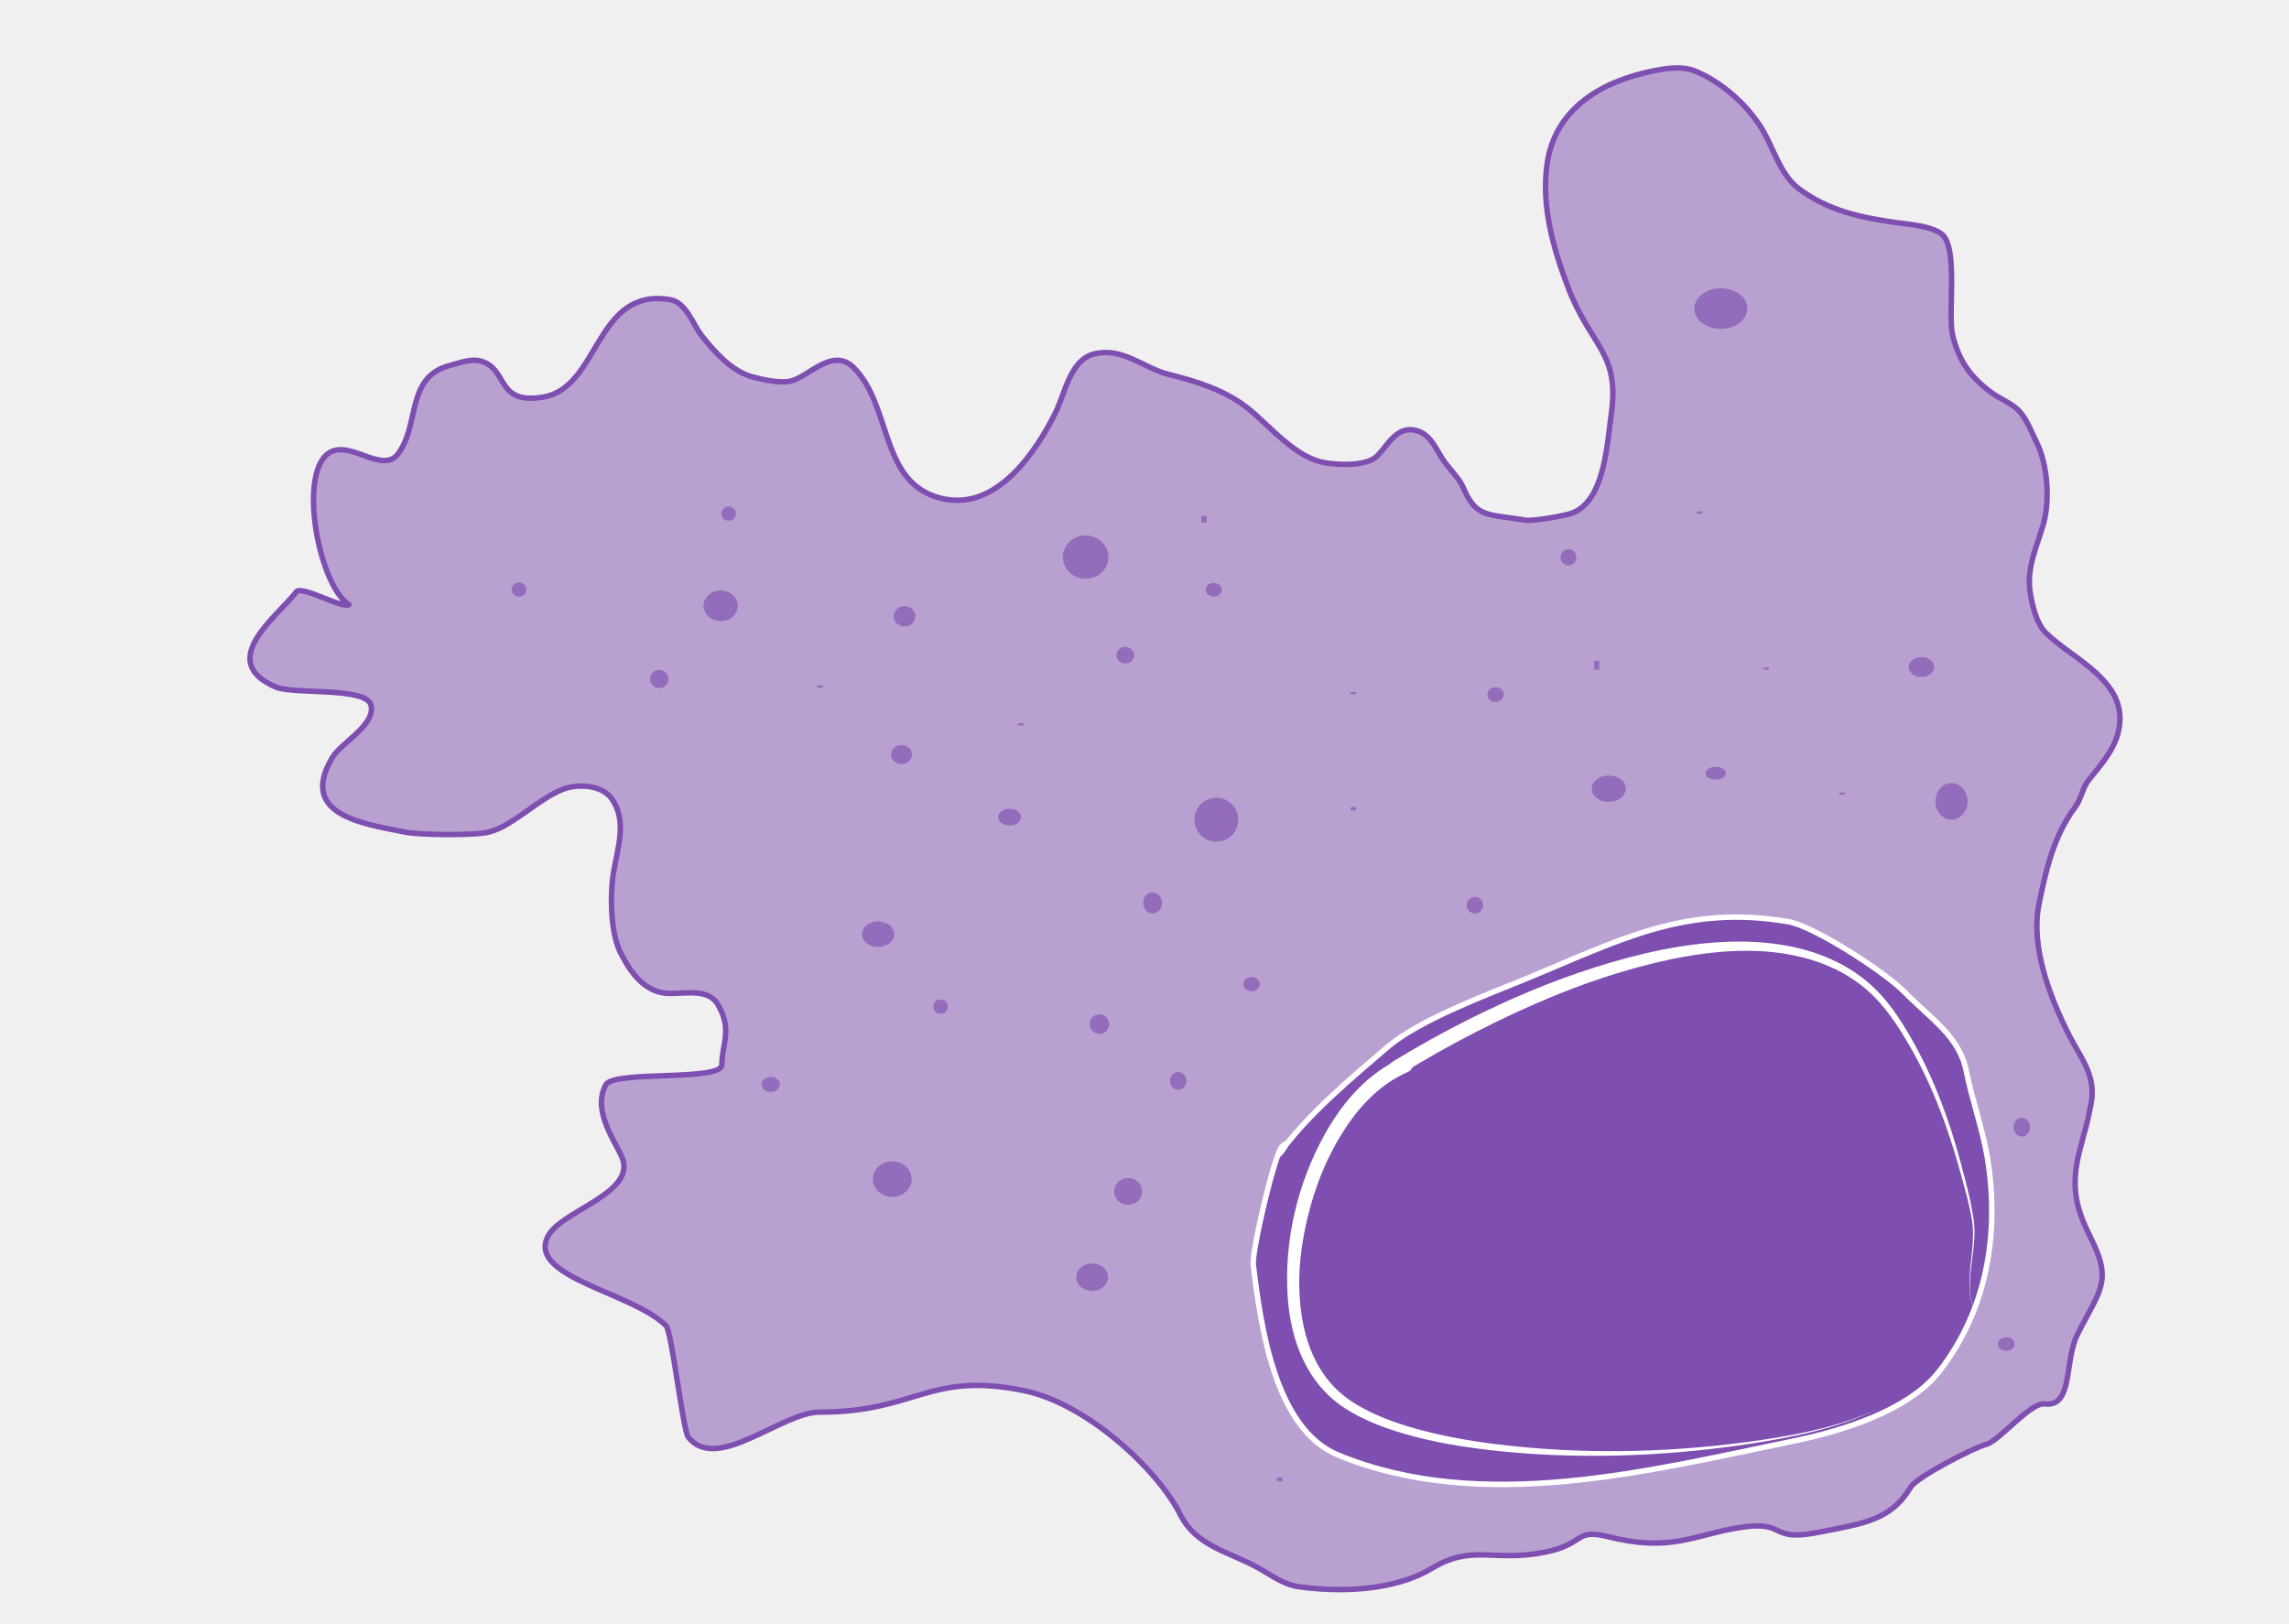
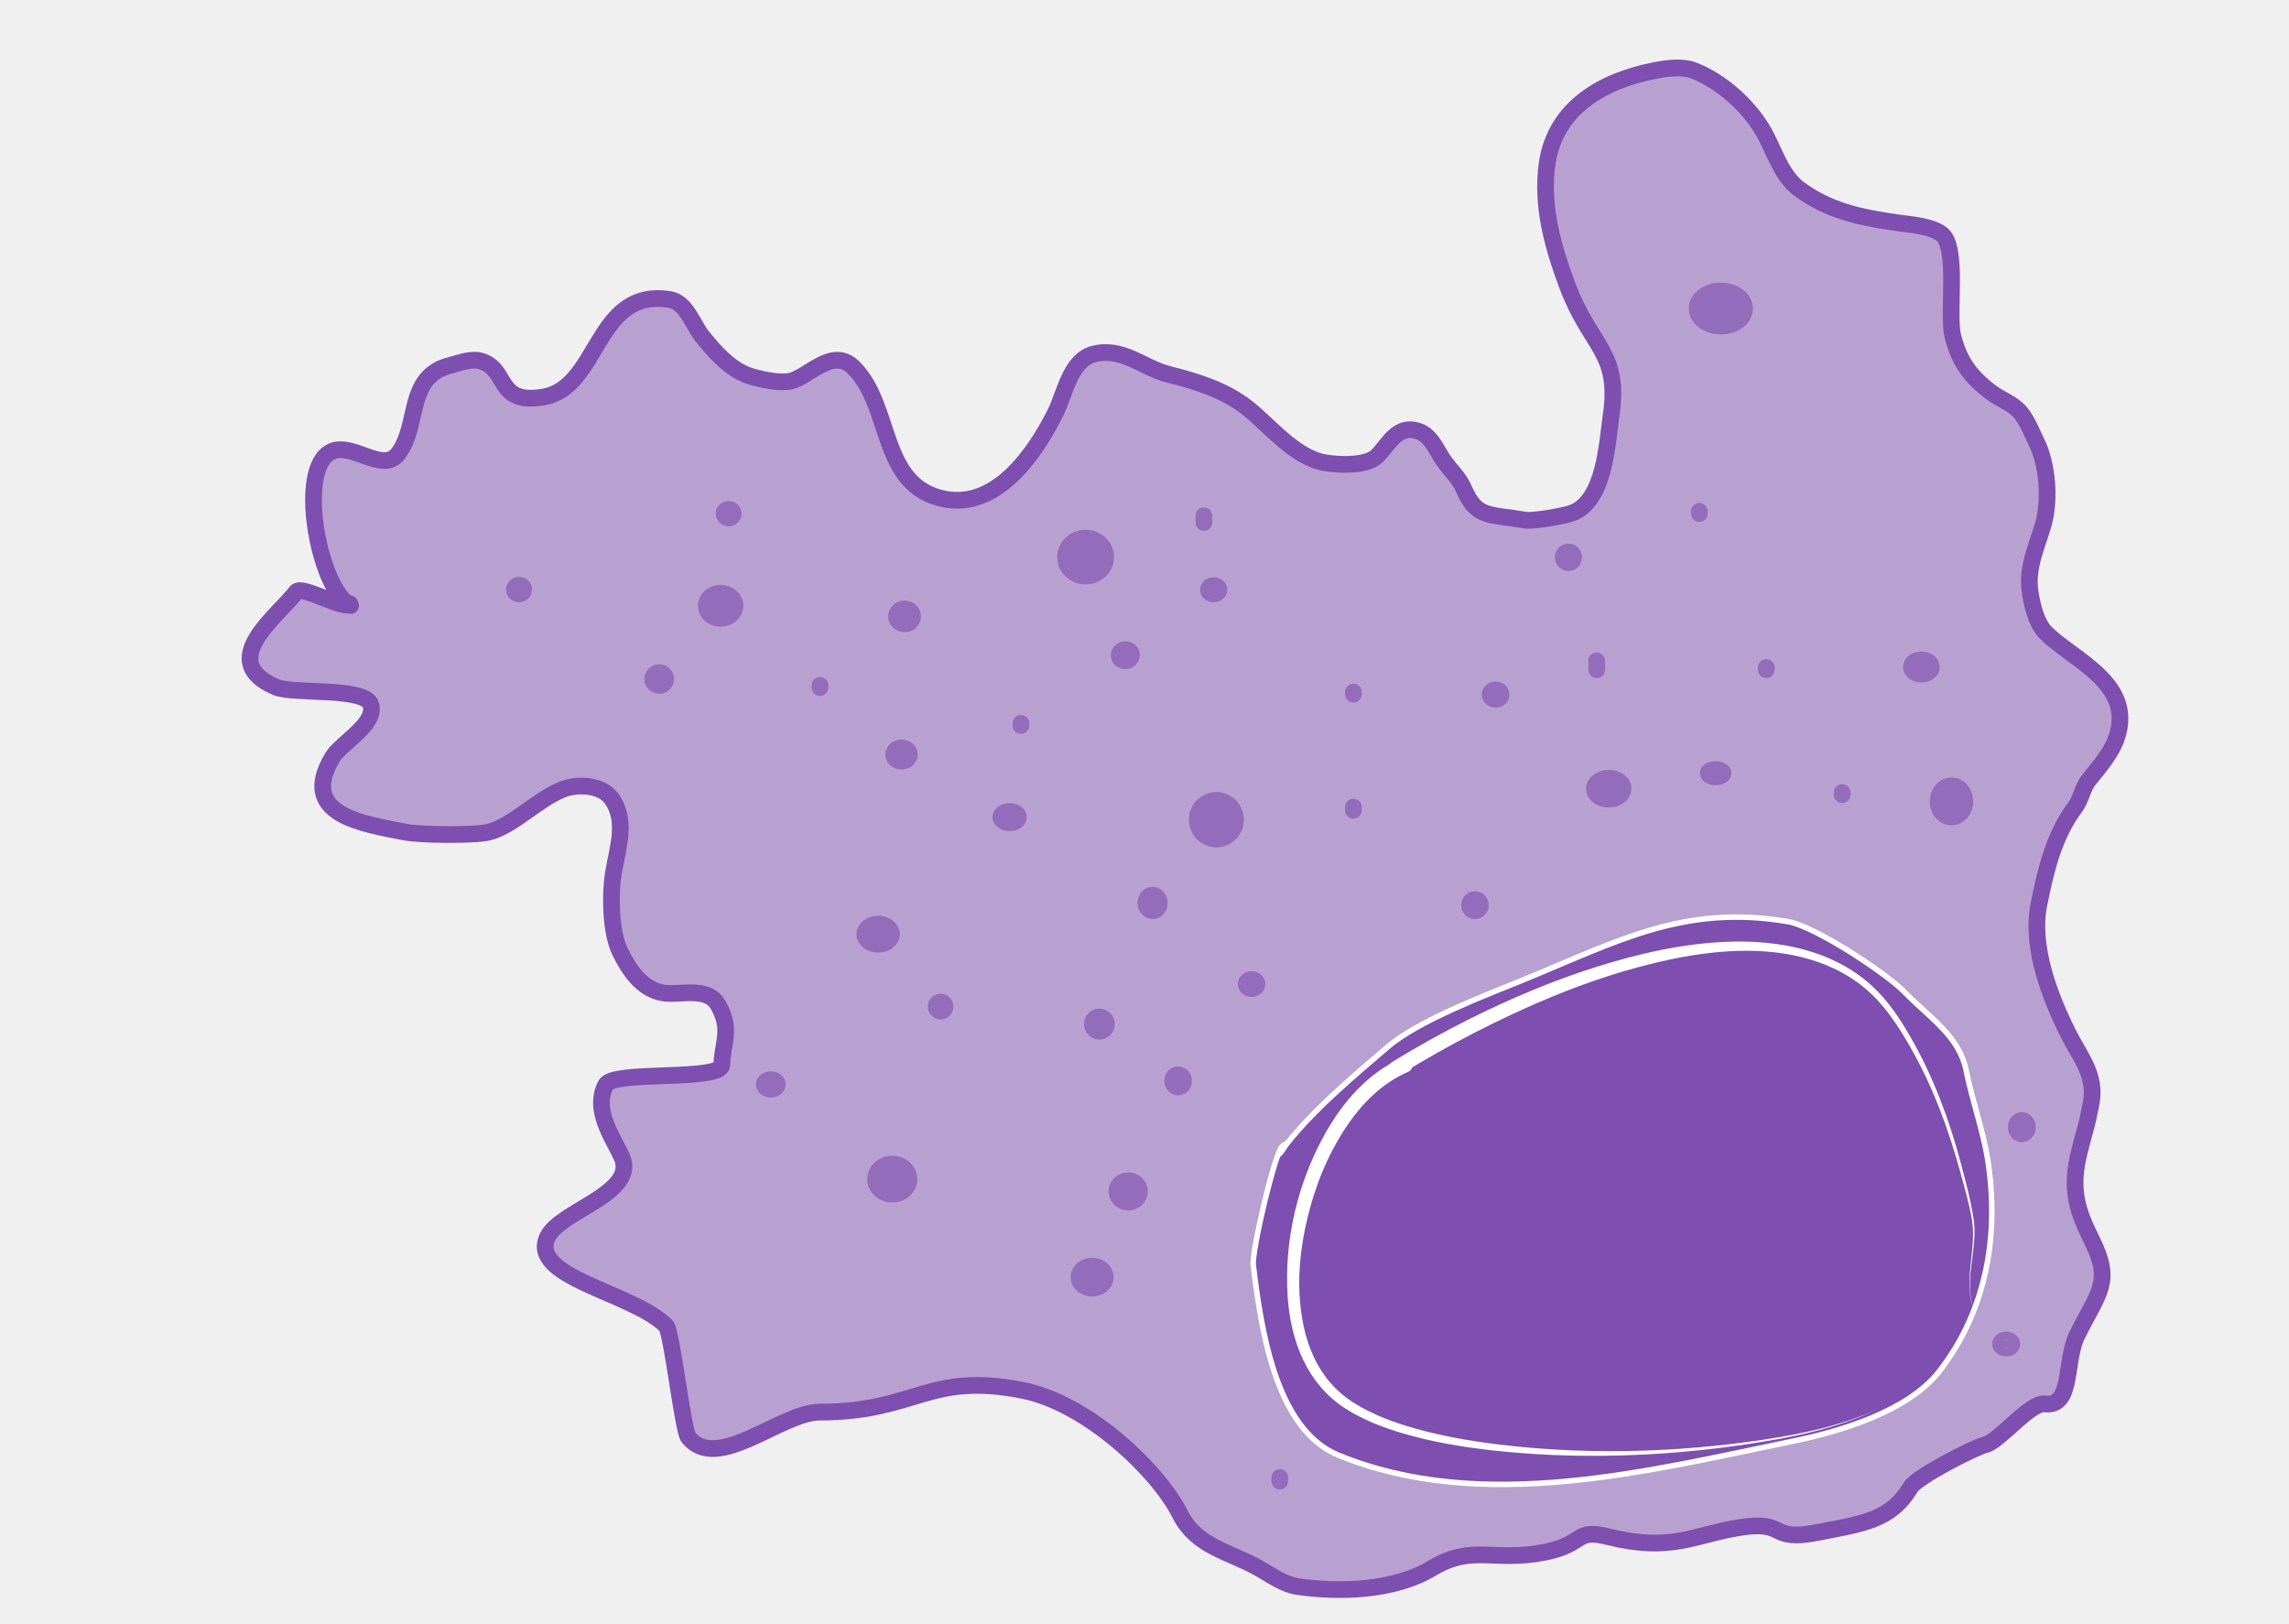
- <svg xmlns="http://www.w3.org/2000/svg" xmlnsvectornator="http://vectornator.io" strokeLinecap="round" strokeLinejoin="round" strokeMiterlimit="10" clipRule="evenodd" viewBox="0 0 419.58 297.675">
-   <g vectornatorlayername="Layer 1">
-     <path fill="#b8a1d0" fillRule="evenodd" stroke="#7e4eb0" strokeWidth="3.062" d="M64.266 111.01c-5.527-2.763-9.762-23.626-4.154-27.831 3.835-2.877 9.932 3.927 12.877 0 4.011-5.349 1.366-14.154 9.554-16.2 1.6-.4 3.71-1.254 5.4-.832 5.402 1.35 2.738 8.129 11.631 6.647 10.416-1.736 9.44-20.166 23.262-17.862 2.956.492 4.228 4.66 5.816 6.646 2.324 2.905 5.344 6.393 9.139 7.477 1.878.537 5.049 1.233 7.061.83 3.273-.654 7.736-6.387 11.631-2.491 7.175 7.174 4.681 21.705 16.616 24.092 9.693 1.939 16.721-8.517 20.355-15.784 1.741-3.483 2.709-9.713 7.061-10.8 5.31-1.328 9.035 2.57 13.708 3.738 4.929 1.232 10.309 2.846 14.539 6.23 4.056 3.246 8.658 9.06 14.124 9.97 2.433.406 7.622.686 9.554-1.246 2.064-2.064 3.696-5.83 7.477-4.57 2.607.87 3.49 3.823 4.985 5.816 1.028 1.371 2.634 2.962 3.323 4.57 2.408 5.62 4.449 4.79 11.437 5.955 1.335.222 6.905-.765 8.301-1.23 6.19-2.063 6.614-12.782 7.379-18.14 1.648-11.537-3.804-12.344-8.009-23.556-2.654-7.078-4.845-14.686-3.738-22.431 1.475-10.331 10.329-15.192 19.523-17.031 2.251-.45 5.199-.912 7.477 0 4.956 1.982 9.735 6.255 12.462 10.8 2.057 3.427 3.313 8.3 6.646 10.8 5.402 4.051 11.29 5.292 17.862 6.231 2.366.338 6.33.594 8.308 2.077 3.196 2.397 1.063 14.634 2.077 18.693 1.175 4.699 3.229 7.51 7.062 10.385 1.723 1.292 4.024 2.018 5.4 3.739 1.329 1.66 1.985 3.555 2.908 5.4 2.01 4.019 2.481 10.63 1.246 14.954-1.112 3.893-3.021 7.819-2.492 12.046.298 2.387 1.112 6.097 2.908 7.893 4.929 4.929 15.614 8.989 13.292 18.277-.851 3.405-3.309 6.11-5.4 8.724-1.136 1.42-1.4 3.528-2.492 4.984-3.931 5.242-5.413 11.695-6.647 17.862-1.545 7.73 2.017 16.912 5.401 23.678 2.158 4.316 5.203 7.628 4.154 12.877-1.078 5.388-.755 3.23-2.15 8.811-1.686 6.745-.44 10.664 2.234 16.012 3.908 7.816 1.419 9.449-2.607 17.502-2.41 4.82-.702 13.317-5.958 12.66-2.652-.332-8.33 6.83-10.798 7.447-2.15.538-12.647 5.935-13.778 7.82-3.684 6.14-8.702 6.64-16.791 8.258-9.602 1.92-5.503-2.37-14.86-.811-8.205 1.368-12.368 4.493-23.772 1.642-6.285-1.571-4.145 1.335-11.603 2.827-9.509 1.902-13.217-1.56-20.798 2.988-6.915 4.15-16.871 4.414-24.508 3.323-2.535-.362-4.909-2.092-7.062-3.323-5.367-3.067-11.508-3.908-14.539-9.969-3.987-7.974-16.965-20.309-28.756-22.667-17.42-3.484-19.522 3.974-37.292 3.974-7.027 0-18.815 11.181-24.067 4.616-1.017-1.27-3.038-19.4-4.091-20.453-6.136-6.136-25.433-8.856-21.68-16.363 2.243-4.486 14.897-7.564 13.908-13.499-.45-2.697-6.136-8.999-3.273-14.317 1.447-2.687 21.272-.569 21.272-3.682 0-3.726 1.995-6.48-.761-11.073-2.003-3.339-6.987-1.58-9.97-2.077-3.947-.658-6.256-4.205-7.892-7.477-1.794-3.588-1.911-10.55-1.247-14.539.757-4.539 2.602-9.686-.415-13.708-1.817-2.424-6.105-2.644-8.723-1.662-4.685 1.757-9.227 6.772-13.708 7.893-2.678.669-12.675.539-15.37 0-7.652-1.531-19.65-3.113-13.293-13.708 1.59-2.648 7.96-5.961 7.062-9.554-.853-3.411-14.187-1.927-17.447-3.324-11.15-4.779.458-13.072 3.739-17.446 1.007-1.344 9.115 3.558 9.815 2.158" />
-     <path fill="#7e4eb0" fillRule="evenodd" stroke="#fff" d="M235.024 210.195c-1.379 1.217-5.595 19.232-5.291 21.734 1.335 10.97 3.896 30.046 15.56 34.837 26.348 10.824 57.056 2.855 83.403-2.556 8.4-1.726 21.005-5.392 26.763-12.785 8.751-11.234 11.097-25.24 8.836-39.17-.789-4.862-2.922-11.046-3.854-15.834-1.26-6.47-6.599-9.68-11.306-14.514-3.524-3.62-16.571-12.117-21.327-12.931-18.986-3.25-31.18 3.52-48.307 10.556-6.8 2.793-19.325 7.432-25.183 12.445-6.289 5.383-14.421 12.184-19.294 18.857-1.896 2.596 2.31-2.678 0-.639z" />
-     <path fill="#946cbc" fillRule="evenodd" stroke="#946cbc" strokeWidth="3.062" d="M187.135 132.811v-.204.409-.205zm60.951-5.727v-.204.409-.205zm75.677-4.499v-.205.409-.204zm-173.443 3.272v-.204.409-.205zm97.766 22.405v-.298.596-.298zm65.041-6.504c0-.368.608-.666 1.357-.666.75 0 1.357.298 1.357.666 0 .368-.607.666-1.357.666-.749 0-1.357-.298-1.357-.666zm-154.626 29.505c0-1.016 1.099-1.841 2.454-1.841 1.356 0 2.455.825 2.455 1.841 0 1.017-1.099 1.841-2.455 1.841-1.355 0-2.454-.824-2.454-1.841zm51.542-5.727c0-.79.549-1.431 1.227-1.431s1.227.641 1.227 1.431c0 .791-.549 1.432-1.227 1.432s-1.227-.641-1.227-1.432zm-12.272 68.611c0-1.112 1.081-2.013 2.416-2.013 1.334 0 2.415.901 2.415 2.013 0 1.112-1.081 2.014-2.415 2.014-1.335 0-2.416-.902-2.416-2.014zM119.64 124.483c0-.646.536-1.17 1.197-1.17s1.197.524 1.197 1.17c0 .646-.536 1.17-1.197 1.17s-1.197-.524-1.197-1.17zm101.857-16.357c0-.416.438-.754.979-.754.541 0 .979.338.979.754 0 .417-.438.755-.979.755-.541 0-.979-.338-.979-.755zm-21.272 79.622c0-.723.58-1.309 1.296-1.309.715 0 1.295.586 1.295 1.309s-.58 1.31-1.295 1.31a1.303 1.303 0 01-1.296-1.31zm69.132-21.804c0-.565.45-1.023 1.005-1.023.555 0 1.005.458 1.005 1.023 0 .566-.45 1.024-1.005 1.024a1.014 1.014 0 01-1.005-1.024zm-64.223-45.818c0-.568.508-1.028 1.135-1.028s1.135.46 1.135 1.028c0 .567-.508 1.027-1.135 1.027s-1.135-.46-1.135-1.027zM132.73 94.178c0-.44.375-.796.838-.796.463 0 .838.356.838.796 0 .439-.375.795-.838.795-.463 0-.838-.356-.838-.795zm7.363 104.642c0-.483.534-.874 1.194-.874.659 0 1.194.391 1.194.874 0 .482-.535.873-1.194.873-.66 0-1.194-.391-1.194-.873zm133.048-71.479c0-.478.449-.865 1.003-.865.554 0 1.003.387 1.003.865s-.449.865-1.003.865c-.554 0-1.003-.387-1.003-.865zm77.211-5.052c0-.728.822-1.318 1.835-1.318 1.014 0 1.835.59 1.835 1.318 0 .728-.821 1.318-1.835 1.318-1.013 0-1.835-.59-1.835-1.318zM311.491 93.95v-.204.409-.205zm-24.953 8.22c0-.544.43-.984.96-.984s.96.44.96.984c0 .543-.43.984-.96.984s-.96-.441-.96-.984zm-58.11 78.244c0-.457.443-.828.989-.828.547 0 .99.371.99.828 0 .458-.443.829-.99.829-.546 0-.989-.371-.989-.829zm-44.974-30.612c0-.568.72-1.028 1.607-1.028.888 0 1.608.46 1.608 1.028 0 .568-.72 1.028-1.608 1.028-.887 0-1.607-.46-1.607-1.028zm-19.129-36.799c0-.757.663-1.371 1.481-1.371.818 0 1.481.614 1.481 1.371s-.663 1.37-1.481 1.37c-.818 0-1.481-.613-1.481-1.37zm-70.047-4.915c0-.439.387-.794.864-.794.478 0 .865.355.865.794 0 .438-.387.793-.865.793-.477 0-.864-.355-.864-.793zm77.313 76.458c0-.459.369-.831.825-.831.456 0 .825.372.825.831 0 .458-.369.83-.825.83a.828.828 0 01-.825-.83zm62.996 86.661v-.337.674-.337zm-29.862-52.78c0-1.084.929-1.962 2.074-1.962 1.145 0 2.074.878 2.074 1.962s-.929 1.963-2.074 1.963c-1.145 0-2.074-.879-2.074-1.963zm14.726-68.147c0-1.957 1.571-3.543 3.508-3.543s3.508 1.586 3.508 3.543c0 1.956-1.571 3.542-3.508 3.542s-3.508-1.586-3.508-3.542zm72.814-5.684c0-1.06 1.176-1.919 2.627-1.919 1.451 0 2.628.859 2.628 1.919s-1.177 1.919-2.628 1.919-2.627-.859-2.627-1.919zm62.996 2.328c0-1.582 1.099-2.864 2.454-2.864 1.356 0 2.454 1.282 2.454 2.864 0 1.581-1.098 2.863-2.454 2.863-1.355 0-2.454-1.282-2.454-2.863zm-62.587-24.953v-.818 1.636-.818zm-71.995-26.794v-.613 1.227-.614zm146.035 151.228c0-.408.464-.739 1.037-.739.572 0 1.036.331 1.036.739 0 .409-.464.74-1.036.74-.573 0-1.037-.331-1.037-.74zm2.864-39.758c0-.677.458-1.227 1.023-1.227.564 0 1.022.55 1.022 1.227 0 .678-.458 1.227-1.022 1.227-.565 0-1.023-.549-1.023-1.227zm-31.907-61.155v-.204.409-.205zm-122.719 52.667c0-.621.447-1.124.999-1.124s1 .503 1 1.124c0 .622-.448 1.125-1 1.125s-.999-.503-.999-1.125zm-54.456 18.012c0-1.524 1.369-2.759 3.058-2.759 1.689 0 3.058 1.235 3.058 2.759 0 1.524-1.369 2.759-3.058 2.759-1.689 0-3.058-1.235-3.058-2.759zM311.082 56.572c0-1.779 1.949-3.221 4.353-3.221s4.352 1.442 4.352 3.221c0 1.78-1.948 3.221-4.352 3.221-2.404 0-4.353-1.442-4.353-3.221zm-147.263 81.762c0-.678.641-1.228 1.431-1.228.791 0 1.432.55 1.432 1.228 0 .677-.641 1.227-1.432 1.227-.79 0-1.431-.55-1.431-1.227zm31.498-36.203c0-1.92 1.648-3.477 3.681-3.477 2.033 0 3.682 1.557 3.682 3.477 0 1.921-1.649 3.477-3.682 3.477s-3.681-1.556-3.681-3.477zm-65.86 8.937c0-1.277 1.181-2.313 2.638-2.313 1.457 0 2.638 1.036 2.638 2.313 0 1.277-1.181 2.313-2.638 2.313-1.457 0-2.638-1.036-2.638-2.313z" />
-     <path fill="#fff" d="M257 193.938c-6.298 2.787-10.846 8.069-14.156 14-4.994 8.947-7.483 19.514-6.813 29.75.53 8.085 3.514 15.997 10.563 20.531 3.265 2.1 6.946 3.503 10.656 4.593 5.235 1.539 10.647 2.45 16.062 3.063 15.305 1.732 31.212 1.209 46.438-1.031 8.34-1.227 17.163-2.92 24.75-6.688-7.633 3.639-16.469 5.191-24.812 6.282-14.878 1.944-30.158 2.19-45.063.374-5.07-.617-10.139-1.501-15.063-2.874-3.955-1.104-7.918-2.552-11.406-4.75-6.918-4.362-9.466-11.801-9.937-19.657-.278-4.634.295-9.3 1.343-13.812 1.394-5.999 3.709-11.858 7.126-17 2.899-4.364 6.584-8.115 11.437-10.219a1.404 1.404 0 00.719-1.844 1.404 1.404 0 00-1.844-.718z" />
-     <path fill="#fff" d="M316.781 172.656c-8.337.299-16.481 2.172-24.406 4.688-7.937 2.519-15.618 5.777-23.063 9.5a187.624 187.624 0 00-14.156 7.875 1.375 1.375 0 00-.437 1.906 1.374 1.374 0 001.906.437 190.137 190.137 0 0113.875-7.843c9.306-4.765 19.036-8.931 29.125-11.719 5.64-1.559 11.368-2.743 17.219-3.094 8.913-.534 18.368 1.032 25.312 7.032 3.401 2.938 5.851 6.752 8.063 10.624 4.089 7.158 6.944 14.947 9.125 22.876.791 2.875 1.644 5.803 2.125 8.75.622 3.816-.427 7.591-.469 11.406-.024 2.139.333 4.123 1.156 6.094a14.984 14.984 0 01-1.062-6.094c.11-3.835 1.245-7.62.687-11.469-.508-3.507-1.467-7.017-2.375-10.437-2.122-7.996-5.056-15.847-9.187-23.032-2.019-3.511-4.25-6.872-7.281-9.594-7.112-6.385-16.862-8.239-26.157-7.906z" />
+ <svg xmlns="http://www.w3.org/2000/svg" height="100%" stroke-miterlimit="10" style="fill-rule:nonzero;clip-rule:evenodd;stroke-linecap:round;stroke-linejoin:round;" version="1.1" viewBox="0 0 419.58 297.675" width="100%">
+   <defs />
+   <g id="Layer-Cyt" layerName="Layer Cyt">
+     <path d="M64.266 111.01C58.739 108.247 54.504 87.384 60.112 83.179C63.947 80.302 70.043 87.106 72.989 83.179C77 77.83 74.355 69.025 82.543 66.978C84.142 66.578 86.252 65.725 87.943 66.147C93.344 67.498 90.681 74.276 99.574 72.794C109.99 71.058 109.014 52.628 122.836 54.932C125.792 55.424 127.064 59.593 128.652 61.578C130.976 64.483 133.996 67.971 137.791 69.055C139.669 69.592 142.84 70.288 144.852 69.886C148.125 69.231 152.588 63.498 156.483 67.394C163.658 74.568 161.164 89.099 173.099 91.487C182.792 93.425 189.82 82.969 193.454 75.701C195.195 72.219 196.163 65.989 200.515 64.901C205.825 63.574 209.55 67.471 214.223 68.64C219.152 69.872 224.532 71.486 228.762 74.871C232.818 78.116 237.42 83.929 242.886 84.84C245.319 85.246 250.508 85.526 252.44 83.594C254.504 81.53 256.136 77.764 259.917 79.025C262.524 79.894 263.407 82.847 264.902 84.84C265.93 86.211 267.536 87.802 268.225 89.409C270.633 95.029 272.674 94.2 279.662 95.365C280.997 95.587 286.567 94.6 287.963 94.135C294.153 92.072 294.577 81.353 295.342 75.995C296.99 64.458 291.538 63.651 287.333 52.439C284.679 45.361 282.488 37.753 283.595 30.008C285.07 19.677 293.924 14.816 303.118 12.977C305.369 12.527 308.317 12.065 310.595 12.977C315.551 14.959 320.33 19.232 323.057 23.777C325.114 27.204 326.37 32.077 329.703 34.577C335.105 38.628 340.993 39.869 347.565 40.808C349.931 41.146 353.895 41.401 355.873 42.885C359.069 45.282 356.936 57.519 357.95 61.578C359.125 66.277 361.179 69.088 365.012 71.963C366.735 73.255 369.036 73.981 370.412 75.701C371.741 77.363 372.397 79.257 373.32 81.102C375.33 85.121 375.801 91.733 374.566 96.056C373.454 99.949 371.545 103.875 372.074 108.102C372.372 110.489 373.186 114.199 374.982 115.995C379.911 120.924 390.596 124.984 388.274 134.272C387.423 137.677 384.965 140.382 382.874 142.996C381.738 144.416 381.474 146.524 380.382 147.98C376.451 153.222 374.969 159.675 373.735 165.842C372.19 173.572 375.752 182.754 379.136 189.52C381.294 193.836 384.339 197.148 383.29 202.397C382.212 207.785 382.535 205.627 381.14 211.208C379.454 217.953 380.7 221.872 383.374 227.22C387.282 235.036 384.793 236.669 380.767 244.722C378.357 249.542 380.065 258.039 374.809 257.382C372.157 257.05 366.479 264.212 364.011 264.829C361.861 265.367 351.364 270.764 350.233 272.649C346.549 278.789 341.531 279.289 333.442 280.907C323.84 282.827 327.939 278.537 318.582 280.096C310.377 281.464 306.214 284.589 294.81 281.738C288.525 280.167 290.665 283.073 283.207 284.565C273.698 286.467 269.99 283.005 262.409 287.553C255.494 291.703 245.538 291.967 237.901 290.876C235.366 290.514 232.992 288.784 230.839 287.553C225.472 284.486 219.331 283.645 216.3 277.584C212.313 269.61 199.335 257.275 187.544 254.917C170.124 251.433 168.022 258.891 150.252 258.891C143.225 258.891 131.437 270.072 126.185 263.507C125.168 262.237 123.147 244.107 122.094 243.054C115.958 236.918 96.661 234.198 100.414 226.691C102.657 222.205 115.311 219.127 114.322 213.192C113.872 210.495 108.186 204.193 111.049 198.875C112.496 196.188 132.321 198.306 132.321 195.193C132.321 191.467 134.316 188.713 131.56 184.12C129.557 180.781 124.573 182.54 121.59 182.043C117.643 181.385 115.334 177.838 113.698 174.566C111.904 170.978 111.787 164.016 112.451 160.027C113.208 155.488 115.053 150.341 112.036 146.319C110.219 143.895 105.931 143.675 103.313 144.657C98.629 146.414 94.086 151.429 89.605 152.55C86.927 153.219 76.93 153.089 74.235 152.55C66.583 151.019 54.585 149.437 60.942 138.842C62.531 136.194 68.903 132.881 68.004 129.288C67.151 125.877 53.818 127.361 50.557 125.964C39.407 121.185 51.016 112.892 54.296 108.518C55.303 107.174 63.411 112.076 64.111 110.676" fill="#b8a1d0" fill-rule="nonzero" opacity="1" stroke="#7e4eb0" stroke-linecap="round" stroke-linejoin="round" stroke-width="3.062" layerName="Curve" />
+   </g>
+   <g id="Layer-Nucleus" layerName="Layer Nucleus">
+     <path d="M235.024 210.195C233.645 211.412 229.429 229.427 229.733 231.929C231.068 242.899 233.629 261.975 245.293 266.766C271.641 277.59 302.349 269.621 328.696 264.21C337.096 262.484 349.701 258.818 355.459 251.425C364.21 240.191 366.556 226.185 364.295 212.255C363.506 207.393 361.373 201.209 360.441 196.421C359.181 189.951 353.842 186.741 349.135 181.907C345.611 178.287 332.564 169.79 327.808 168.976C308.822 165.726 296.628 172.496 279.501 179.532C272.701 182.325 260.176 186.964 254.318 191.977C248.029 197.36 239.897 204.161 235.024 210.834C233.128 213.43 237.334 208.156 235.024 210.195Z" fill="#7e4eb0" fill-rule="nonzero" opacity="1" stroke="#ffffff" stroke-linecap="round" stroke-linejoin="round" stroke-width="1" layerName="Curve" />
+   </g>
+   <g id="Layer-Granules" layerName="Layer Granules">
+     <g opacity="1" layerName="(curve)">
+       <path d="M187.135 132.811C187.135 132.698 187.135 132.607 187.135 132.607C187.135 132.607 187.135 132.698 187.135 132.811C187.135 132.924 187.135 133.016 187.135 133.016C187.135 133.016 187.135 132.924 187.135 132.811Z" fill="#946cbc" fill-rule="nonzero" opacity="1" stroke="#946cbc" stroke-linecap="round" stroke-linejoin="round" stroke-width="3.062" />
+       <path d="M248.086 127.084C248.086 126.971 248.086 126.88 248.086 126.88C248.086 126.88 248.086 126.971 248.086 127.084C248.086 127.197 248.086 127.289 248.086 127.289C248.086 127.289 248.086 127.197 248.086 127.084Z" fill="#946cbc" fill-rule="nonzero" opacity="1" stroke="#946cbc" stroke-linecap="round" stroke-linejoin="round" stroke-width="3.062" />
+       <path d="M323.763 122.585C323.763 122.472 323.763 122.38 323.763 122.38C323.763 122.38 323.763 122.472 323.763 122.585C323.763 122.698 323.763 122.789 323.763 122.789C323.763 122.789 323.763 122.698 323.763 122.585Z" fill="#946cbc" fill-rule="nonzero" opacity="1" stroke="#946cbc" stroke-linecap="round" stroke-linejoin="round" stroke-width="3.062" />
+       <path d="M150.32 125.857C150.32 125.744 150.32 125.653 150.32 125.653C150.32 125.653 150.32 125.744 150.32 125.857C150.32 125.97 150.32 126.062 150.32 126.062C150.32 126.062 150.32 125.97 150.32 125.857Z" fill="#946cbc" fill-rule="nonzero" opacity="1" stroke="#946cbc" stroke-linecap="round" stroke-linejoin="round" stroke-width="3.062" />
+       <path d="M248.086 148.262C248.086 148.098 248.086 147.964 248.086 147.964C248.086 147.964 248.086 148.098 248.086 148.262C248.086 148.427 248.086 148.56 248.086 148.56C248.086 148.56 248.086 148.427 248.086 148.262Z" fill="#946cbc" fill-rule="nonzero" opacity="1" stroke="#946cbc" stroke-linecap="round" stroke-linejoin="round" stroke-width="3.062" />
+       <path d="M313.127 141.758C313.127 141.39 313.735 141.092 314.484 141.092C315.234 141.092 315.841 141.39 315.841 141.758C315.841 142.126 315.234 142.424 314.484 142.424C313.735 142.424 313.127 142.126 313.127 141.758Z" fill="#946cbc" fill-rule="nonzero" opacity="1" stroke="#946cbc" stroke-linecap="round" stroke-linejoin="round" stroke-width="3.062" />
+       <path d="M158.501 171.263C158.501 170.247 159.6 169.422 160.955 169.422C162.311 169.422 163.41 170.247 163.41 171.263C163.41 172.28 162.311 173.104 160.955 173.104C159.6 173.104 158.501 172.28 158.501 171.263Z" fill="#946cbc" fill-rule="nonzero" opacity="1" stroke="#946cbc" stroke-linecap="round" stroke-linejoin="round" stroke-width="3.062" />
+       <path d="M210.043 165.536C210.043 164.746 210.592 164.105 211.27 164.105C211.948 164.105 212.497 164.746 212.497 165.536C212.497 166.327 211.948 166.968 211.27 166.968C210.592 166.968 210.043 166.327 210.043 165.536Z" fill="#946cbc" fill-rule="nonzero" opacity="1" stroke="#946cbc" stroke-linecap="round" stroke-linejoin="round" stroke-width="3.062" />
+       <path d="M197.771 234.147C197.771 233.035 198.852 232.134 200.187 232.134C201.521 232.134 202.602 233.035 202.602 234.147C202.602 235.259 201.521 236.161 200.187 236.161C198.852 236.161 197.771 235.259 197.771 234.147Z" fill="#946cbc" fill-rule="nonzero" opacity="1" stroke="#946cbc" stroke-linecap="round" stroke-linejoin="round" stroke-width="3.062" />
+       <path d="M119.64 124.483C119.64 123.837 120.176 123.313 120.837 123.313C121.498 123.313 122.034 123.837 122.034 124.483C122.034 125.129 121.498 125.653 120.837 125.653C120.176 125.653 119.64 125.129 119.64 124.483Z" fill="#946cbc" fill-rule="nonzero" opacity="1" stroke="#946cbc" stroke-linecap="round" stroke-linejoin="round" stroke-width="3.062" />
+       <path d="M221.497 108.126C221.497 107.71 221.935 107.372 222.476 107.372C223.017 107.372 223.455 107.71 223.455 108.126C223.455 108.543 223.017 108.881 222.476 108.881C221.935 108.881 221.497 108.543 221.497 108.126Z" fill="#946cbc" fill-rule="nonzero" opacity="1" stroke="#946cbc" stroke-linecap="round" stroke-linejoin="round" stroke-width="3.062" />
+       <path d="M200.225 187.748C200.225 187.025 200.805 186.439 201.521 186.439C202.236 186.439 202.816 187.025 202.816 187.748C202.816 188.471 202.236 189.058 201.521 189.058C200.805 189.058 200.225 188.471 200.225 187.748Z" fill="#946cbc" fill-rule="nonzero" opacity="1" stroke="#946cbc" stroke-linecap="round" stroke-linejoin="round" stroke-width="3.062" />
+       <path d="M269.357 165.944C269.357 165.379 269.807 164.921 270.362 164.921C270.917 164.921 271.367 165.379 271.367 165.944C271.367 166.51 270.917 166.968 270.362 166.968C269.807 166.968 269.357 166.51 269.357 165.944Z" fill="#946cbc" fill-rule="nonzero" opacity="1" stroke="#946cbc" stroke-linecap="round" stroke-linejoin="round" stroke-width="3.062" />
+       <path d="M205.134 120.126C205.134 119.558 205.642 119.098 206.269 119.098C206.896 119.098 207.404 119.558 207.404 120.126C207.404 120.693 206.896 121.153 206.269 121.153C205.642 121.153 205.134 120.693 205.134 120.126Z" fill="#946cbc" fill-rule="nonzero" opacity="1" stroke="#946cbc" stroke-linecap="round" stroke-linejoin="round" stroke-width="3.062" />
+       <path d="M132.73 94.178C132.73 93.738 133.105 93.382 133.568 93.382C134.031 93.382 134.406 93.738 134.406 94.178C134.406 94.617 134.031 94.973 133.568 94.973C133.105 94.973 132.73 94.617 132.73 94.178Z" fill="#946cbc" fill-rule="nonzero" opacity="1" stroke="#946cbc" stroke-linecap="round" stroke-linejoin="round" stroke-width="3.062" />
+       <path d="M140.093 198.82C140.093 198.337 140.627 197.946 141.287 197.946C141.946 197.946 142.481 198.337 142.481 198.82C142.481 199.302 141.946 199.693 141.287 199.693C140.627 199.693 140.093 199.302 140.093 198.82Z" fill="#946cbc" fill-rule="nonzero" opacity="1" stroke="#946cbc" stroke-linecap="round" stroke-linejoin="round" stroke-width="3.062" />
+       <path d="M273.141 127.341C273.141 126.863 273.59 126.476 274.144 126.476C274.698 126.476 275.147 126.863 275.147 127.341C275.147 127.819 274.698 128.206 274.144 128.206C273.59 128.206 273.141 127.819 273.141 127.341Z" fill="#946cbc" fill-rule="nonzero" opacity="1" stroke="#946cbc" stroke-linecap="round" stroke-linejoin="round" stroke-width="3.062" />
+       <path d="M350.352 122.289C350.352 121.561 351.174 120.971 352.187 120.971C353.201 120.971 354.022 121.561 354.022 122.289C354.022 123.017 353.201 123.607 352.187 123.607C351.174 123.607 350.352 123.017 350.352 122.289Z" fill="#946cbc" fill-rule="nonzero" opacity="1" stroke="#946cbc" stroke-linecap="round" stroke-linejoin="round" stroke-width="3.062" />
+       <path d="M311.491 93.95C311.491 93.837 311.491 93.746 311.491 93.746C311.491 93.746 311.491 93.837 311.491 93.95C311.491 94.063 311.491 94.155 311.491 94.155C311.491 94.155 311.491 94.063 311.491 93.95Z" fill="#946cbc" fill-rule="nonzero" opacity="1" stroke="#946cbc" stroke-linecap="round" stroke-linejoin="round" stroke-width="3.062" />
+       <path d="M286.538 102.17C286.538 101.626 286.968 101.186 287.498 101.186C288.028 101.186 288.458 101.626 288.458 102.17C288.458 102.713 288.028 103.154 287.498 103.154C286.968 103.154 286.538 102.713 286.538 102.17Z" fill="#946cbc" fill-rule="nonzero" opacity="1" stroke="#946cbc" stroke-linecap="round" stroke-linejoin="round" stroke-width="3.062" />
+       <path d="M228.428 180.414C228.428 179.957 228.871 179.586 229.417 179.586C229.964 179.586 230.407 179.957 230.407 180.414C230.407 180.872 229.964 181.243 229.417 181.243C228.871 181.243 228.428 180.872 228.428 180.414Z" fill="#946cbc" fill-rule="nonzero" opacity="1" stroke="#946cbc" stroke-linecap="round" stroke-linejoin="round" stroke-width="3.062" />
+       <path d="M183.454 149.802C183.454 149.234 184.174 148.774 185.061 148.774C185.949 148.774 186.669 149.234 186.669 149.802C186.669 150.37 185.949 150.83 185.061 150.83C184.174 150.83 183.454 150.37 183.454 149.802Z" fill="#946cbc" fill-rule="nonzero" opacity="1" stroke="#946cbc" stroke-linecap="round" stroke-linejoin="round" stroke-width="3.062" />
+       <path d="M164.325 113.003C164.325 112.246 164.988 111.632 165.806 111.632C166.624 111.632 167.287 112.246 167.287 113.003C167.287 113.76 166.624 114.373 165.806 114.373C164.988 114.373 164.325 113.76 164.325 113.003Z" fill="#946cbc" fill-rule="nonzero" opacity="1" stroke="#946cbc" stroke-linecap="round" stroke-linejoin="round" stroke-width="3.062" />
+       <path d="M94.278 108.088C94.278 107.649 94.665 107.294 95.142 107.294C95.62 107.294 96.007 107.649 96.007 108.088C96.007 108.526 95.62 108.881 95.142 108.881C94.665 108.881 94.278 108.526 94.278 108.088Z" fill="#946cbc" fill-rule="nonzero" opacity="1" stroke="#946cbc" stroke-linecap="round" stroke-linejoin="round" stroke-width="3.062" />
+       <path d="M171.591 184.546C171.591 184.087 171.96 183.715 172.416 183.715C172.872 183.715 173.241 184.087 173.241 184.546C173.241 185.004 172.872 185.376 172.416 185.376C171.96 185.376 171.591 185.004 171.591 184.546Z" fill="#946cbc" fill-rule="nonzero" opacity="1" stroke="#946cbc" stroke-linecap="round" stroke-linejoin="round" stroke-width="3.062" />
+       <path d="M234.587 271.207C234.587 271.021 234.587 270.87 234.587 270.87C234.587 270.87 234.587 271.021 234.587 271.207C234.587 271.393 234.587 271.544 234.587 271.544C234.587 271.544 234.587 271.393 234.587 271.207Z" fill="#946cbc" fill-rule="nonzero" opacity="1" stroke="#946cbc" stroke-linecap="round" stroke-linejoin="round" stroke-width="3.062" />
+       <path d="M204.725 218.427C204.725 217.343 205.654 216.465 206.799 216.465C207.944 216.465 208.873 217.343 208.873 218.427C208.873 219.511 207.944 220.39 206.799 220.39C205.654 220.39 204.725 219.511 204.725 218.427Z" fill="#946cbc" fill-rule="nonzero" opacity="1" stroke="#946cbc" stroke-linecap="round" stroke-linejoin="round" stroke-width="3.062" />
+       <path d="M219.451 150.28C219.451 148.323 221.022 146.737 222.959 146.737C224.896 146.737 226.467 148.323 226.467 150.28C226.467 152.236 224.896 153.822 222.959 153.822C221.022 153.822 219.451 152.236 219.451 150.28Z" fill="#946cbc" fill-rule="nonzero" opacity="1" stroke="#946cbc" stroke-linecap="round" stroke-linejoin="round" stroke-width="3.062" />
+       <path d="M292.265 144.596C292.265 143.536 293.441 142.677 294.892 142.677C296.343 142.677 297.52 143.536 297.52 144.596C297.52 145.656 296.343 146.515 294.892 146.515C293.441 146.515 292.265 145.656 292.265 144.596Z" fill="#946cbc" fill-rule="nonzero" opacity="1" stroke="#946cbc" stroke-linecap="round" stroke-linejoin="round" stroke-width="3.062" />
+       <path d="M355.261 146.924C355.261 145.342 356.36 144.06 357.715 144.06C359.071 144.06 360.169 145.342 360.169 146.924C360.169 148.505 359.071 149.787 357.715 149.787C356.36 149.787 355.261 148.505 355.261 146.924Z" fill="#946cbc" fill-rule="nonzero" opacity="1" stroke="#946cbc" stroke-linecap="round" stroke-linejoin="round" stroke-width="3.062" />
+       <path d="M292.674 121.971C292.674 121.519 292.674 121.153 292.674 121.153C292.674 121.153 292.674 121.519 292.674 121.971C292.674 122.423 292.674 122.789 292.674 122.789C292.674 122.789 292.674 122.423 292.674 121.971Z" fill="#946cbc" fill-rule="nonzero" opacity="1" stroke="#946cbc" stroke-linecap="round" stroke-linejoin="round" stroke-width="3.062" />
+       <path d="M220.679 95.177C220.679 94.838 220.679 94.564 220.679 94.564C220.679 94.564 220.679 94.838 220.679 95.177C220.679 95.516 220.679 95.791 220.679 95.791C220.679 95.791 220.679 95.516 220.679 95.177Z" fill="#946cbc" fill-rule="nonzero" opacity="1" stroke="#946cbc" stroke-linecap="round" stroke-linejoin="round" stroke-width="3.062" />
+       <path d="M366.714 246.405C366.714 245.997 367.178 245.666 367.751 245.666C368.323 245.666 368.787 245.997 368.787 246.405C368.787 246.814 368.323 247.145 367.751 247.145C367.178 247.145 366.714 246.814 366.714 246.405Z" fill="#946cbc" fill-rule="nonzero" opacity="1" stroke="#946cbc" stroke-linecap="round" stroke-linejoin="round" stroke-width="3.062" />
+       <path d="M369.578 206.647C369.578 205.97 370.036 205.42 370.601 205.42C371.165 205.42 371.623 205.97 371.623 206.647C371.623 207.325 371.165 207.874 370.601 207.874C370.036 207.874 369.578 207.325 369.578 206.647Z" fill="#946cbc" fill-rule="nonzero" opacity="1" stroke="#946cbc" stroke-linecap="round" stroke-linejoin="round" stroke-width="3.062" />
+       <path d="M337.671 145.492C337.671 145.379 337.671 145.288 337.671 145.288C337.671 145.288 337.671 145.379 337.671 145.492C337.671 145.605 337.671 145.697 337.671 145.697C337.671 145.697 337.671 145.605 337.671 145.492Z" fill="#946cbc" fill-rule="nonzero" opacity="1" stroke="#946cbc" stroke-linecap="round" stroke-linejoin="round" stroke-width="3.062" />
+       <path d="M214.952 198.159C214.952 197.538 215.399 197.035 215.951 197.035C216.503 197.035 216.951 197.538 216.951 198.159C216.951 198.781 216.503 199.284 215.951 199.284C215.399 199.284 214.952 198.781 214.952 198.159Z" fill="#946cbc" fill-rule="nonzero" opacity="1" stroke="#946cbc" stroke-linecap="round" stroke-linejoin="round" stroke-width="3.062" />
+       <path d="M160.496 216.171C160.496 214.647 161.865 213.412 163.554 213.412C165.243 213.412 166.612 214.647 166.612 216.171C166.612 217.695 165.243 218.93 163.554 218.93C161.865 218.93 160.496 217.695 160.496 216.171Z" fill="#946cbc" fill-rule="nonzero" opacity="1" stroke="#946cbc" stroke-linecap="round" stroke-linejoin="round" stroke-width="3.062" />
+       <path d="M311.082 56.572C311.082 54.793 313.031 53.351 315.435 53.351C317.839 53.351 319.787 54.793 319.787 56.572C319.787 58.351 317.839 59.793 315.435 59.793C313.031 59.793 311.082 58.351 311.082 56.572Z" fill="#946cbc" fill-rule="nonzero" opacity="1" stroke="#946cbc" stroke-linecap="round" stroke-linejoin="round" stroke-width="3.062" />
+       <path d="M163.819 138.334C163.819 137.656 164.46 137.106 165.25 137.106C166.041 137.106 166.682 137.656 166.682 138.334C166.682 139.011 166.041 139.561 165.25 139.561C164.46 139.561 163.819 139.011 163.819 138.334Z" fill="#946cbc" fill-rule="nonzero" opacity="1" stroke="#946cbc" stroke-linecap="round" stroke-linejoin="round" stroke-width="3.062" />
+       <path d="M195.317 102.131C195.317 100.211 196.965 98.654 198.998 98.654C201.031 98.654 202.68 100.211 202.68 102.131C202.68 104.052 201.031 105.608 198.998 105.608C196.965 105.608 195.317 104.052 195.317 102.131Z" fill="#946cbc" fill-rule="nonzero" opacity="1" stroke="#946cbc" stroke-linecap="round" stroke-linejoin="round" stroke-width="3.062" />
+       <path d="M129.457 111.068C129.457 109.791 130.638 108.755 132.095 108.755C133.552 108.755 134.733 109.791 134.733 111.068C134.733 112.345 133.552 113.381 132.095 113.381C130.638 113.381 129.457 112.345 129.457 111.068Z" fill="#946cbc" fill-rule="nonzero" opacity="1" stroke="#946cbc" stroke-linecap="round" stroke-linejoin="round" stroke-width="3.062" />
+     </g>
+   </g>
+   <g id="Layer-White" layerName="Layer White">
+     <g opacity="1">
+       <path d="M316.781 172.656C308.444 172.955 300.3 174.828 292.375 177.344C284.438 179.863 276.757 183.121 269.312 186.844C264.484 189.258 259.758 191.897 255.156 194.719C254.502 195.123 254.314 195.97 254.719 196.625C255.123 197.28 255.97 197.467 256.625 197.062C261.142 194.25 265.764 191.643 270.5 189.219C279.806 184.454 289.536 180.288 299.625 177.5C305.265 175.941 310.993 174.757 316.844 174.406C325.757 173.872 335.212 175.438 342.156 181.438C345.557 184.376 348.007 188.19 350.219 192.062C354.308 199.22 357.162 207.009 359.344 214.938C360.135 217.813 360.988 220.741 361.469 223.688C362.091 227.504 361.043 231.279 361 235.094C360.976 237.233 361.333 239.217 362.156 241.188C361.371 239.209 361.032 237.225 361.094 235.094C361.204 231.259 362.339 227.474 361.781 223.625C361.273 220.118 360.314 216.608 359.406 213.188C357.284 205.192 354.35 197.341 350.219 190.156C348.2 186.645 345.969 183.284 342.938 180.562C335.826 174.177 326.076 172.323 316.781 172.656Z" fill="#ffffff" stroke="none" />
+     </g>
+     <g opacity="1">
+       <path d="M257 193.938C250.702 196.725 246.154 202.007 242.844 207.938C237.85 216.885 235.361 227.452 236.031 237.688C236.561 245.773 239.546 253.685 246.594 258.219C249.859 260.319 253.54 261.722 257.25 262.812C262.485 264.351 267.897 265.262 273.312 265.875C288.617 267.607 304.524 267.084 319.75 264.844C328.09 263.617 336.913 261.924 344.5 258.156C336.867 261.795 328.031 263.347 319.688 264.438C304.81 266.382 289.53 266.628 274.625 264.812C269.555 264.195 264.486 263.311 259.562 261.938C255.607 260.834 251.644 259.386 248.156 257.188C241.238 252.826 238.69 245.387 238.219 237.531C237.941 232.897 238.514 228.231 239.562 223.719C240.956 217.72 243.271 211.861 246.688 206.719C249.587 202.355 253.272 198.604 258.125 196.5C258.83 196.191 259.153 195.361 258.844 194.656C258.535 193.952 257.705 193.629 257 193.938Z" fill="#ffffff" stroke="none" />
+     </g>
  </g>
</svg>
